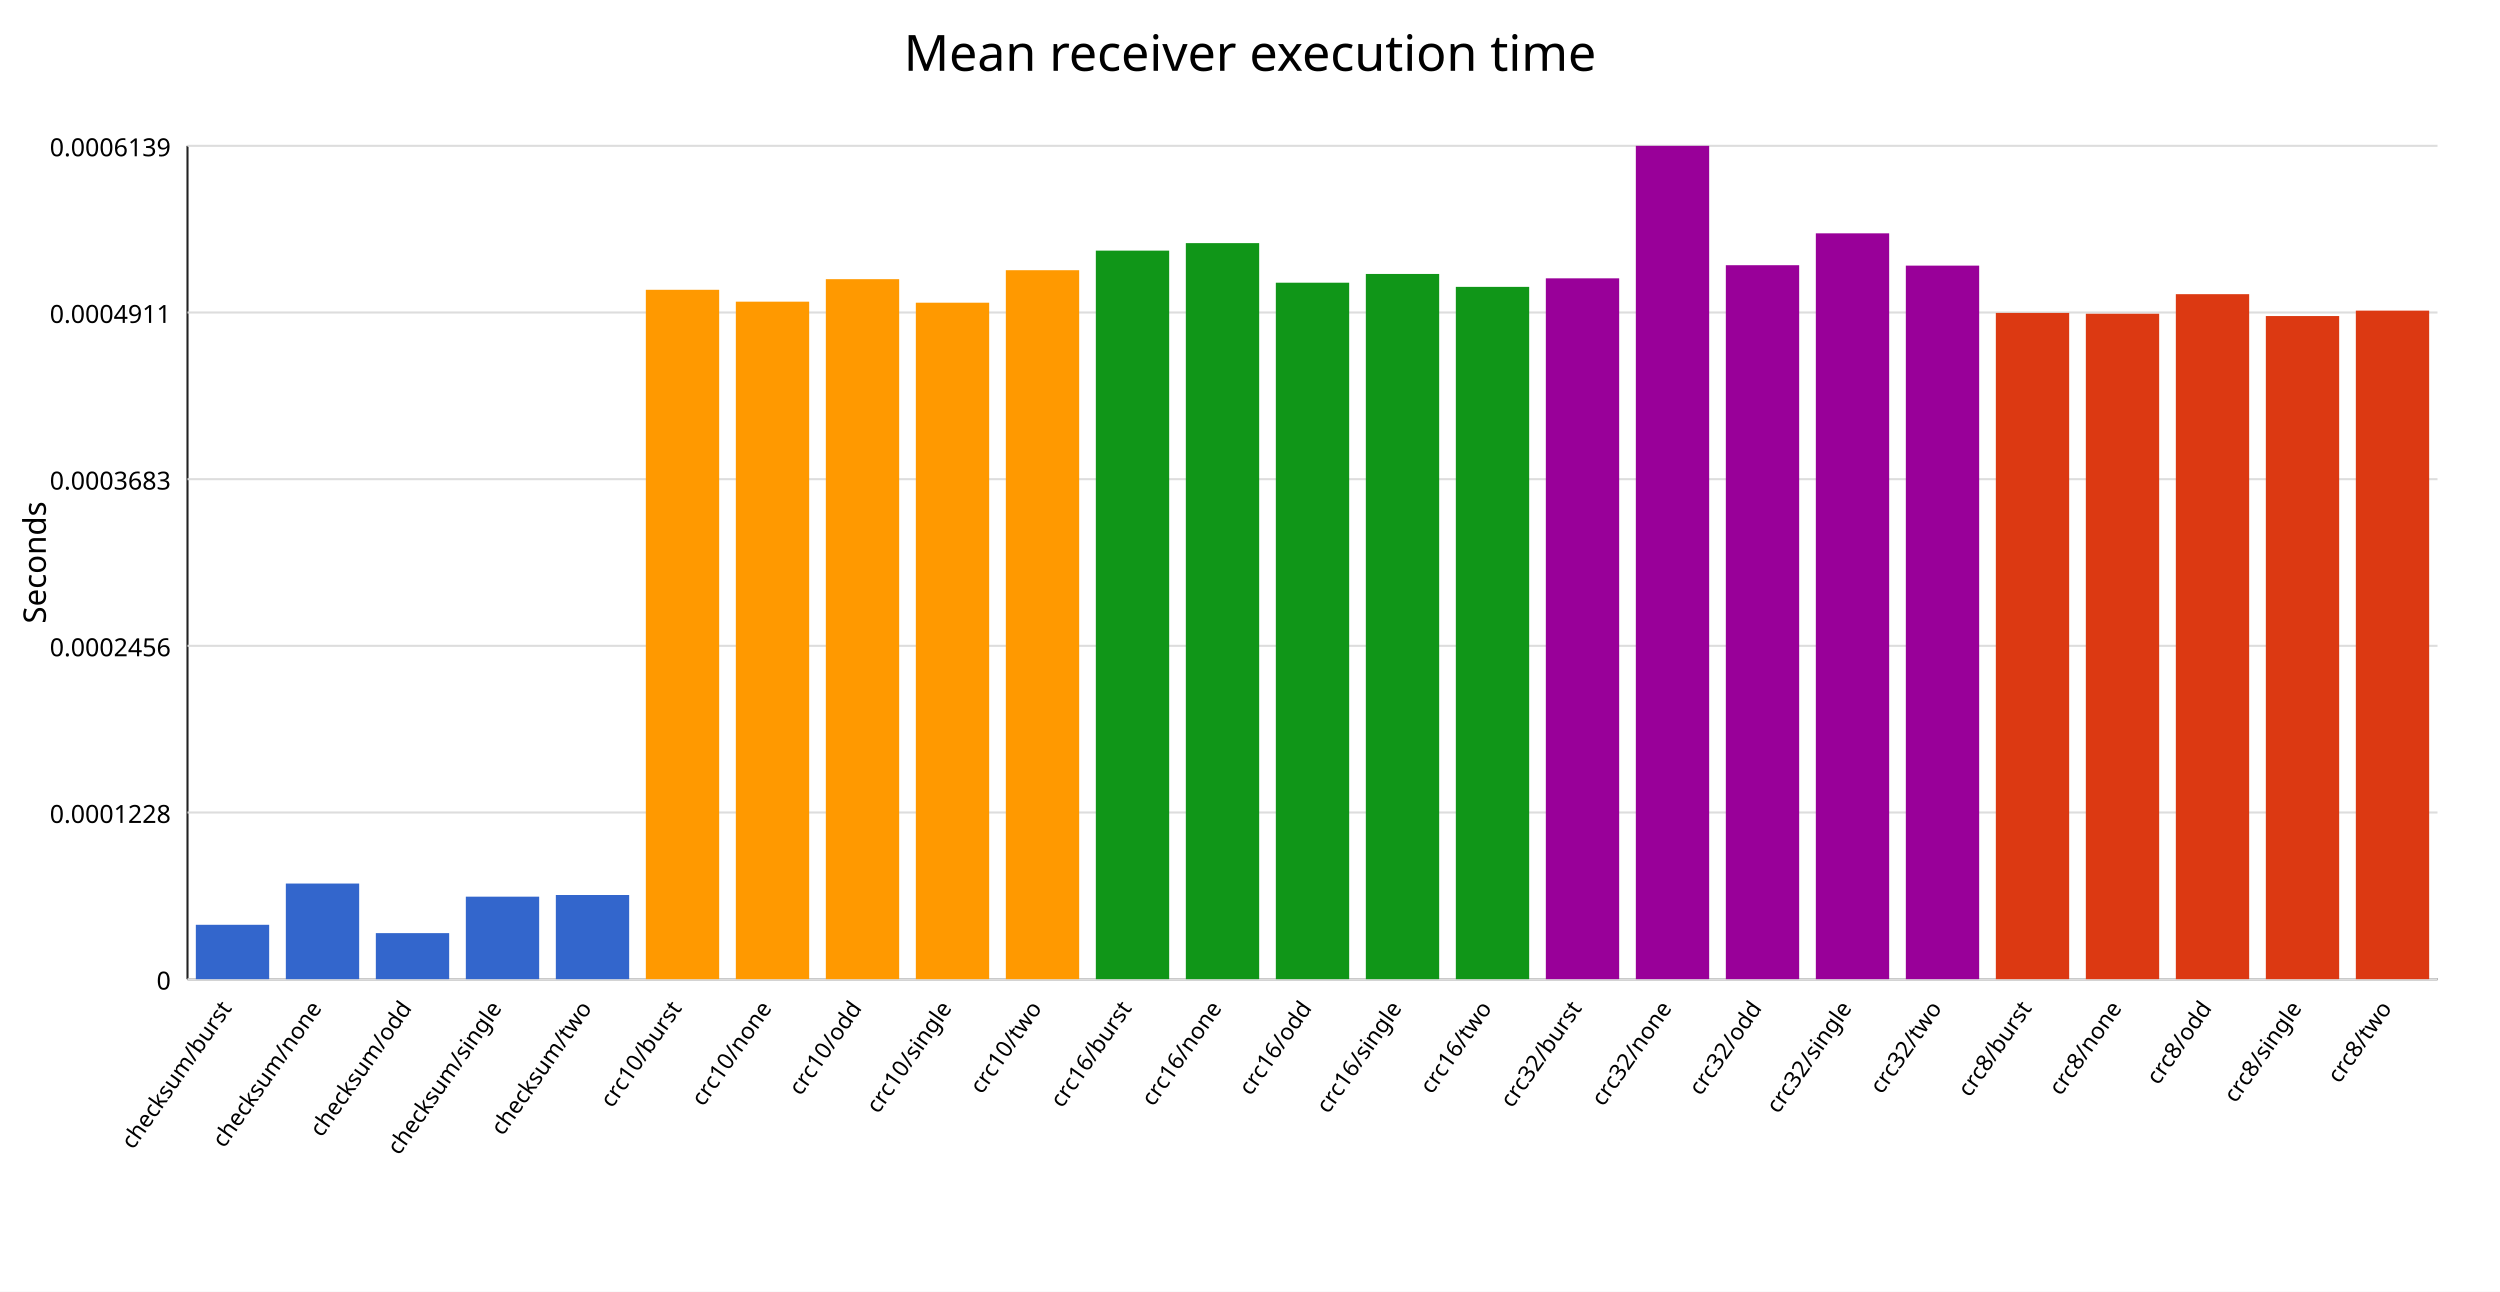
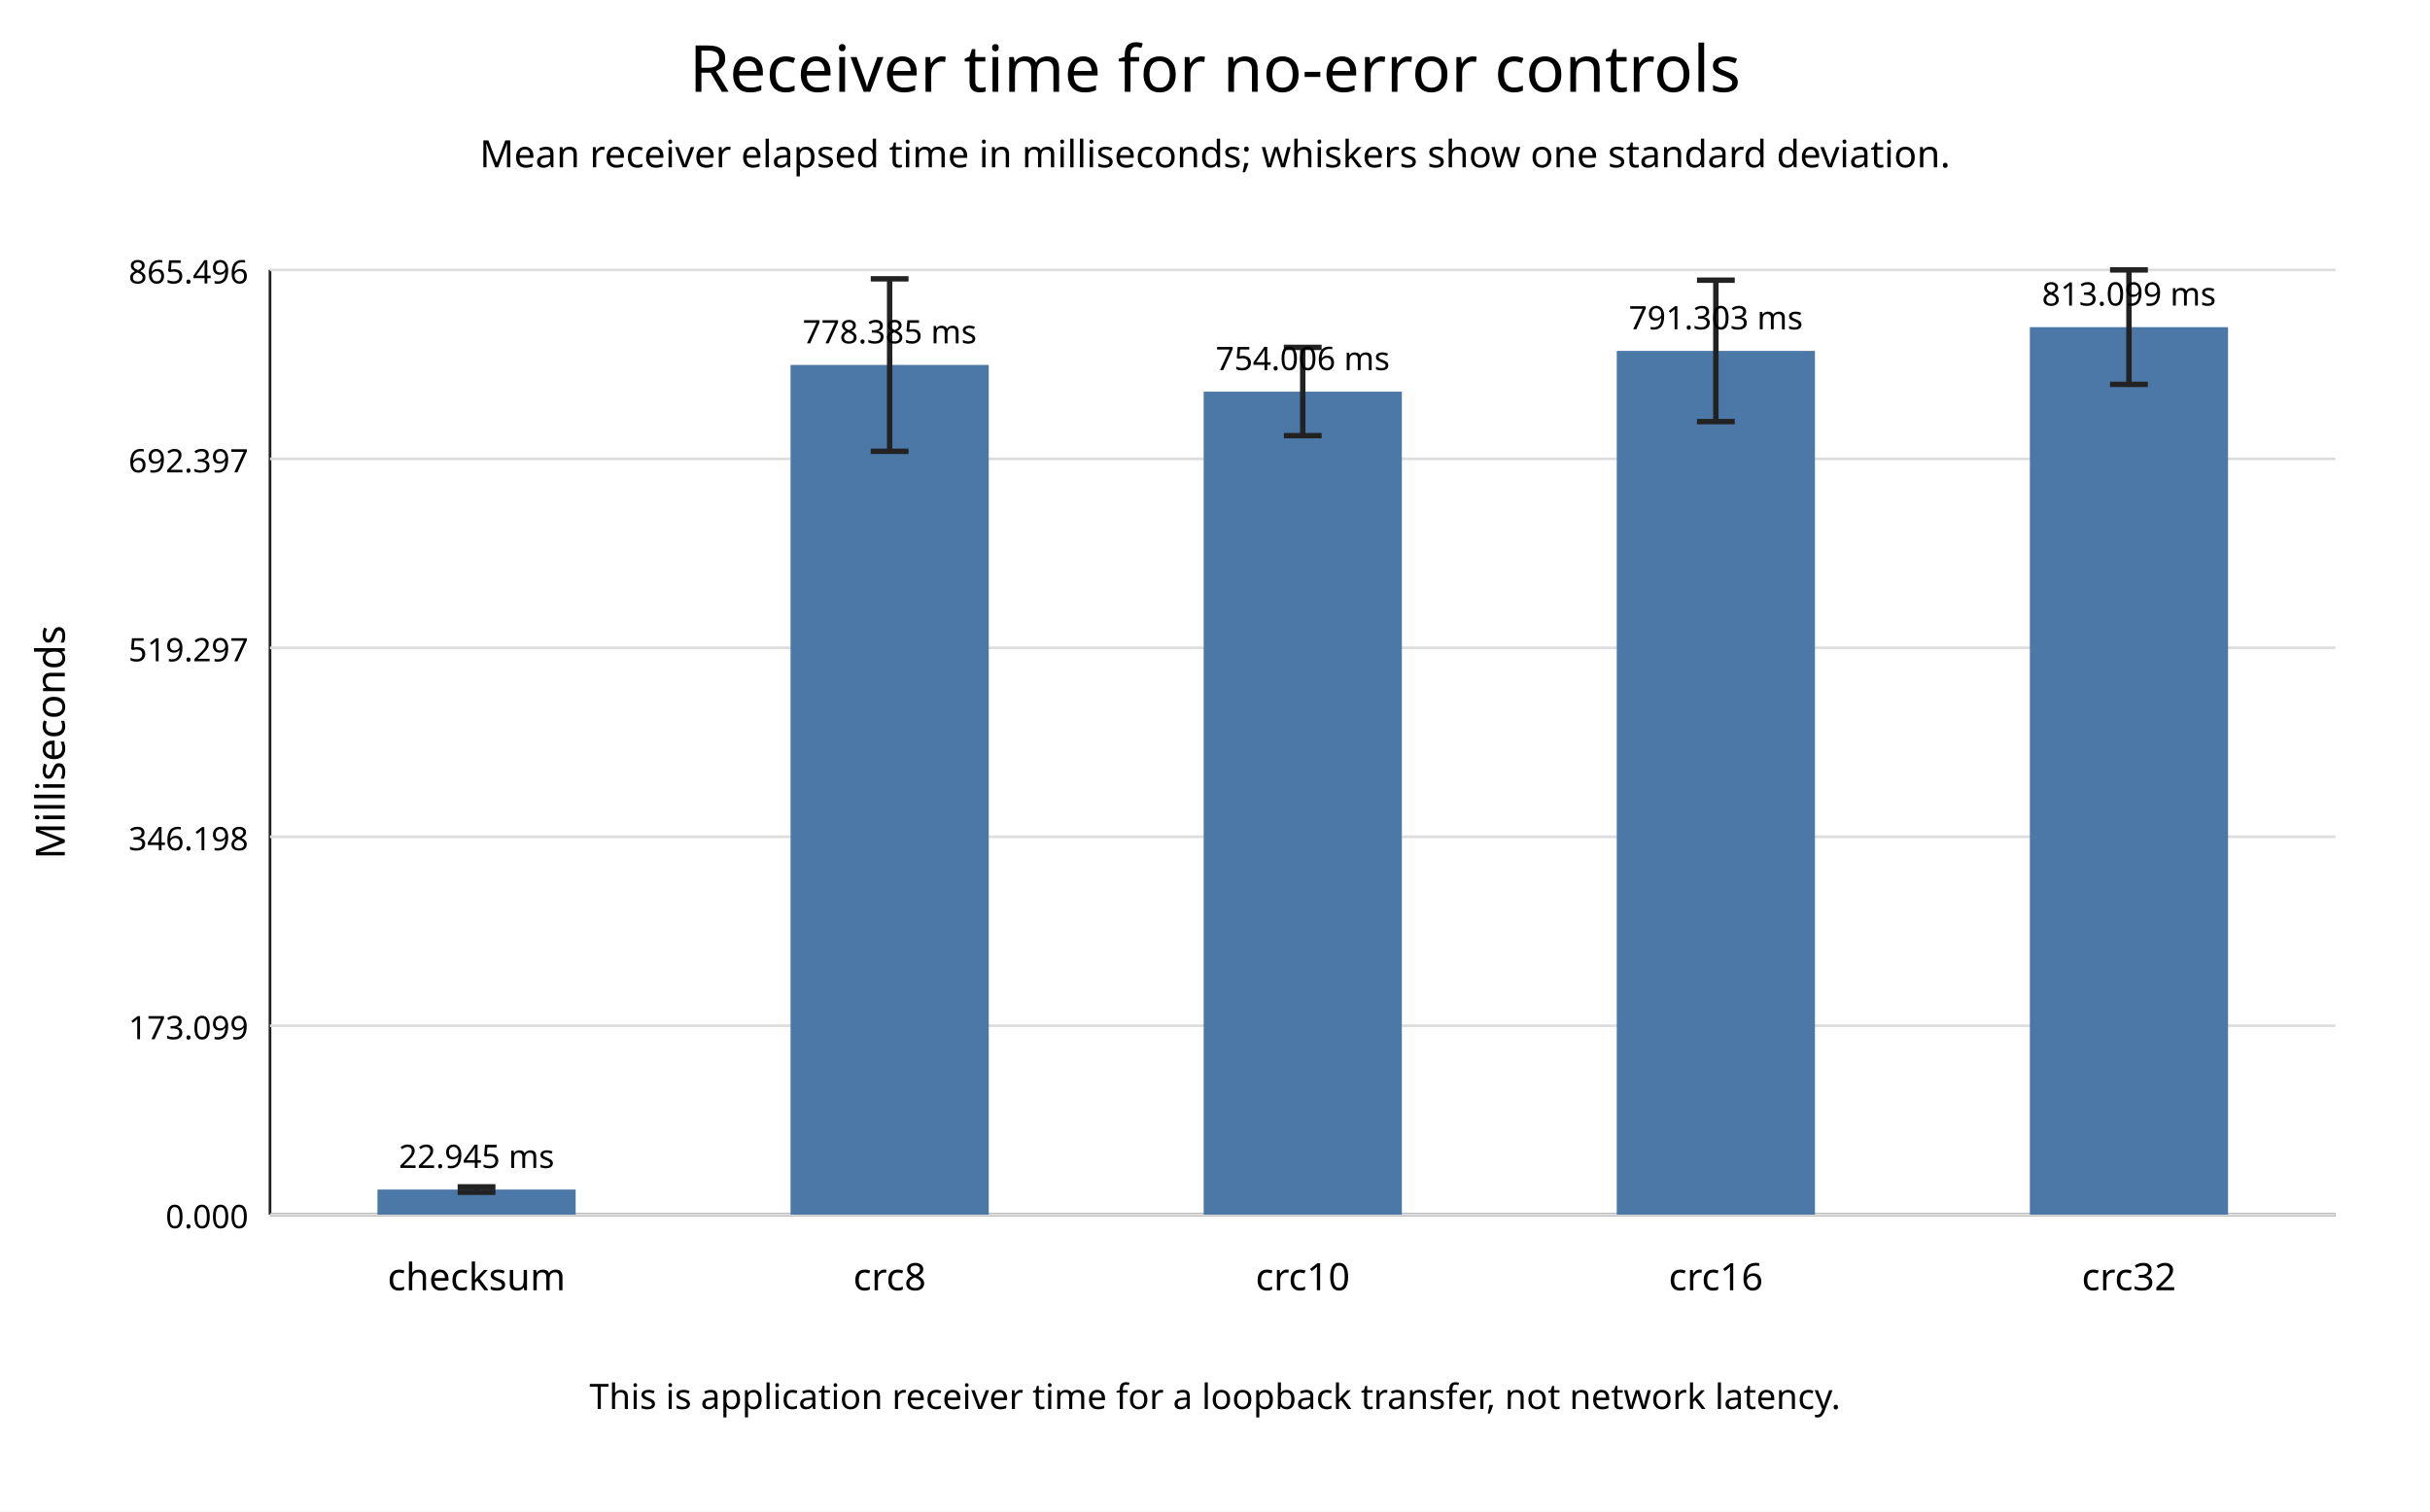
- <svg xmlns="http://www.w3.org/2000/svg" width="1200" height="620" viewBox="0 0 1200 620">
+ <svg xmlns="http://www.w3.org/2000/svg" width="900" height="560" viewBox="0 0 900 560">
  <rect width="100%" height="100%" fill="white" />
-   <text x="600.0" y="34" text-anchor="middle" font-family="sans-serif" font-size="24">Mean receiver execution time</text>
-   <line x1="90" y1="70" x2="90" y2="470" stroke="#222" />
-   <line x1="90" y1="470" x2="1170" y2="470" stroke="#222" />
-   <text x="22" y="270.0" text-anchor="middle" transform="rotate(-90 22 270.0)" font-family="sans-serif" font-size="15">Seconds</text>
-   <line x1="90" y1="470.0" x2="1170" y2="470.0" stroke="#DDD" />
-   <text x="82" y="475.0" text-anchor="end" font-family="sans-serif" font-size="12">0</text>
-   <line x1="90" y1="390.0" x2="1170" y2="390.0" stroke="#DDD" />
-   <text x="82" y="395.0" text-anchor="end" font-family="sans-serif" font-size="12">0.0001228</text>
-   <line x1="90" y1="310.0" x2="1170" y2="310.0" stroke="#DDD" />
-   <text x="82" y="315.0" text-anchor="end" font-family="sans-serif" font-size="12">0.0002456</text>
-   <line x1="90" y1="230.0" x2="1170" y2="230.0" stroke="#DDD" />
-   <text x="82" y="235.0" text-anchor="end" font-family="sans-serif" font-size="12">0.0003683</text>
-   <line x1="90" y1="150.0" x2="1170" y2="150.0" stroke="#DDD" />
-   <text x="82" y="155.0" text-anchor="end" font-family="sans-serif" font-size="12">0.0004911</text>
-   <line x1="90" y1="70.0" x2="1170" y2="70.0" stroke="#DDD" />
-   <text x="82" y="75.0" text-anchor="end" font-family="sans-serif" font-size="12">0.0006139</text>
-   <rect x="94.0" y="443.9" width="35.2" height="26.1" fill="#3366CC" />
-   <text x="111.6" y="484" text-anchor="end" transform="rotate(-55 111.6 484)" font-family="sans-serif" font-size="11">checksum/burst</text>
-   <rect x="137.2" y="424.1" width="35.2" height="45.9" fill="#3366CC" />
-   <text x="154.8" y="484" text-anchor="end" transform="rotate(-55 154.8 484)" font-family="sans-serif" font-size="11">checksum/none</text>
-   <rect x="180.4" y="447.9" width="35.2" height="22.1" fill="#3366CC" />
-   <text x="198.0" y="484" text-anchor="end" transform="rotate(-55 198.0 484)" font-family="sans-serif" font-size="11">checksum/odd</text>
-   <rect x="223.6" y="430.4" width="35.2" height="39.6" fill="#3366CC" />
-   <text x="241.2" y="484" text-anchor="end" transform="rotate(-55 241.2 484)" font-family="sans-serif" font-size="11">checksum/single</text>
-   <rect x="266.8" y="429.6" width="35.2" height="40.4" fill="#3366CC" />
-   <text x="284.4" y="484" text-anchor="end" transform="rotate(-55 284.4 484)" font-family="sans-serif" font-size="11">checksum/two</text>
-   <rect x="310.0" y="139.1" width="35.2" height="330.9" fill="#FF9900" />
-   <text x="327.6" y="484" text-anchor="end" transform="rotate(-55 327.6 484)" font-family="sans-serif" font-size="11">crc10/burst</text>
-   <rect x="353.2" y="144.8" width="35.2" height="325.2" fill="#FF9900" />
-   <text x="370.8" y="484" text-anchor="end" transform="rotate(-55 370.8 484)" font-family="sans-serif" font-size="11">crc10/none</text>
-   <rect x="396.4" y="134.0" width="35.2" height="336.0" fill="#FF9900" />
-   <text x="414.0" y="484" text-anchor="end" transform="rotate(-55 414.0 484)" font-family="sans-serif" font-size="11">crc10/odd</text>
-   <rect x="439.6" y="145.3" width="35.2" height="324.7" fill="#FF9900" />
-   <text x="457.2" y="484" text-anchor="end" transform="rotate(-55 457.2 484)" font-family="sans-serif" font-size="11">crc10/single</text>
-   <rect x="482.8" y="129.7" width="35.2" height="340.3" fill="#FF9900" />
-   <text x="500.4" y="484" text-anchor="end" transform="rotate(-55 500.4 484)" font-family="sans-serif" font-size="11">crc10/two</text>
-   <rect x="526.0" y="120.3" width="35.2" height="349.7" fill="#109618" />
-   <text x="543.6" y="484" text-anchor="end" transform="rotate(-55 543.6 484)" font-family="sans-serif" font-size="11">crc16/burst</text>
-   <rect x="569.2" y="116.7" width="35.2" height="353.3" fill="#109618" />
-   <text x="586.8" y="484" text-anchor="end" transform="rotate(-55 586.8 484)" font-family="sans-serif" font-size="11">crc16/none</text>
-   <rect x="612.4" y="135.7" width="35.2" height="334.3" fill="#109618" />
-   <text x="630.0" y="484" text-anchor="end" transform="rotate(-55 630.0 484)" font-family="sans-serif" font-size="11">crc16/odd</text>
-   <rect x="655.6" y="131.5" width="35.2" height="338.5" fill="#109618" />
-   <text x="673.2" y="484" text-anchor="end" transform="rotate(-55 673.2 484)" font-family="sans-serif" font-size="11">crc16/single</text>
-   <rect x="698.8" y="137.7" width="35.2" height="332.3" fill="#109618" />
-   <text x="716.4" y="484" text-anchor="end" transform="rotate(-55 716.4 484)" font-family="sans-serif" font-size="11">crc16/two</text>
-   <rect x="742.0" y="133.6" width="35.2" height="336.4" fill="#990099" />
-   <text x="759.6" y="484" text-anchor="end" transform="rotate(-55 759.6 484)" font-family="sans-serif" font-size="11">crc32/burst</text>
-   <rect x="785.2" y="70.0" width="35.2" height="400.0" fill="#990099" />
-   <text x="802.8" y="484" text-anchor="end" transform="rotate(-55 802.8 484)" font-family="sans-serif" font-size="11">crc32/none</text>
-   <rect x="828.4" y="127.3" width="35.2" height="342.7" fill="#990099" />
-   <text x="846.0" y="484" text-anchor="end" transform="rotate(-55 846.0 484)" font-family="sans-serif" font-size="11">crc32/odd</text>
-   <rect x="871.6" y="112.0" width="35.2" height="358.0" fill="#990099" />
-   <text x="889.2" y="484" text-anchor="end" transform="rotate(-55 889.2 484)" font-family="sans-serif" font-size="11">crc32/single</text>
-   <rect x="914.8" y="127.5" width="35.2" height="342.5" fill="#990099" />
-   <text x="932.4" y="484" text-anchor="end" transform="rotate(-55 932.4 484)" font-family="sans-serif" font-size="11">crc32/two</text>
-   <rect x="958.0" y="150.2" width="35.2" height="319.8" fill="#DC3912" />
-   <text x="975.6" y="484" text-anchor="end" transform="rotate(-55 975.6 484)" font-family="sans-serif" font-size="11">crc8/burst</text>
-   <rect x="1001.2" y="150.6" width="35.2" height="319.4" fill="#DC3912" />
-   <text x="1018.8" y="484" text-anchor="end" transform="rotate(-55 1018.8 484)" font-family="sans-serif" font-size="11">crc8/none</text>
-   <rect x="1044.4" y="141.2" width="35.2" height="328.8" fill="#DC3912" />
-   <text x="1062.0" y="484" text-anchor="end" transform="rotate(-55 1062.0 484)" font-family="sans-serif" font-size="11">crc8/odd</text>
-   <rect x="1087.6" y="151.7" width="35.2" height="318.3" fill="#DC3912" />
-   <text x="1105.2" y="484" text-anchor="end" transform="rotate(-55 1105.2 484)" font-family="sans-serif" font-size="11">crc8/single</text>
-   <rect x="1130.8" y="149.1" width="35.2" height="320.9" fill="#DC3912" />
-   <text x="1148.4" y="484" text-anchor="end" transform="rotate(-55 1148.4 484)" font-family="sans-serif" font-size="11">crc8/two</text>
+   <text x="450.0" y="34" text-anchor="middle" font-family="sans-serif" font-size="24">Receiver time for no-error controls</text>
+   <text x="450" y="62" text-anchor="middle" font-family="sans-serif" font-size="14">Mean receiver elapsed time in milliseconds; whiskers show one standard deviation.</text>
+   <line x1="100" y1="100" x2="100" y2="450" stroke="#222" />
+   <line x1="100" y1="450" x2="865" y2="450" stroke="#222" />
+   <line x1="100" y1="450.0" x2="865" y2="450.0" stroke="#DDD" />
+   <text x="92" y="455.0" text-anchor="end" font-family="sans-serif" font-size="12">0.000</text>
+   <line x1="100" y1="380.0" x2="865" y2="380.0" stroke="#DDD" />
+   <text x="92" y="385.0" text-anchor="end" font-family="sans-serif" font-size="12">173.099</text>
+   <line x1="100" y1="310.0" x2="865" y2="310.0" stroke="#DDD" />
+   <text x="92" y="315.0" text-anchor="end" font-family="sans-serif" font-size="12">346.198</text>
+   <line x1="100" y1="240.0" x2="865" y2="240.0" stroke="#DDD" />
+   <text x="92" y="245.0" text-anchor="end" font-family="sans-serif" font-size="12">519.297</text>
+   <line x1="100" y1="170.0" x2="865" y2="170.0" stroke="#DDD" />
+   <text x="92" y="175.0" text-anchor="end" font-family="sans-serif" font-size="12">692.397</text>
+   <line x1="100" y1="100.0" x2="865" y2="100.0" stroke="#DDD" />
+   <text x="92" y="105.0" text-anchor="end" font-family="sans-serif" font-size="12">865.496</text>
+   <rect x="139.8" y="440.7" width="73.4" height="9.3" fill="#4C78A8" />
+   <line x1="176.5" y1="439.7" x2="176.5" y2="441.7" stroke="#222" stroke-width="2" />
+   <line x1="169.5" y1="439.7" x2="183.5" y2="439.7" stroke="#222" stroke-width="2" />
+   <line x1="169.5" y1="441.7" x2="183.5" y2="441.7" stroke="#222" stroke-width="2" />
+   <text x="176.5" y="478" text-anchor="middle" font-family="sans-serif" font-size="14">checksum</text>
+   <text x="176.5" y="432.7" text-anchor="middle" font-family="sans-serif" font-size="12">22.945 ms</text>
+   <rect x="292.8" y="135.2" width="73.4" height="314.8" fill="#4C78A8" />
+   <line x1="329.5" y1="103.3" x2="329.5" y2="167.2" stroke="#222" stroke-width="2" />
+   <line x1="322.5" y1="103.3" x2="336.5" y2="103.3" stroke="#222" stroke-width="2" />
+   <line x1="322.5" y1="167.2" x2="336.5" y2="167.2" stroke="#222" stroke-width="2" />
+   <text x="329.5" y="478" text-anchor="middle" font-family="sans-serif" font-size="14">crc8</text>
+   <text x="329.5" y="127.2" text-anchor="middle" font-family="sans-serif" font-size="12">778.385 ms</text>
+   <rect x="445.8" y="145.1" width="73.4" height="304.9" fill="#4C78A8" />
+   <line x1="482.5" y1="128.7" x2="482.5" y2="161.4" stroke="#222" stroke-width="2" />
+   <line x1="475.5" y1="128.7" x2="489.5" y2="128.7" stroke="#222" stroke-width="2" />
+   <line x1="475.5" y1="161.4" x2="489.5" y2="161.4" stroke="#222" stroke-width="2" />
+   <text x="482.5" y="478" text-anchor="middle" font-family="sans-serif" font-size="14">crc10</text>
+   <text x="482.5" y="137.1" text-anchor="middle" font-family="sans-serif" font-size="12">754.006 ms</text>
+   <rect x="598.8" y="130.0" width="73.4" height="320.0" fill="#4C78A8" />
+   <line x1="635.5" y1="103.8" x2="635.5" y2="156.2" stroke="#222" stroke-width="2" />
+   <line x1="628.5" y1="103.8" x2="642.5" y2="103.8" stroke="#222" stroke-width="2" />
+   <line x1="628.5" y1="156.2" x2="642.5" y2="156.2" stroke="#222" stroke-width="2" />
+   <text x="635.5" y="478" text-anchor="middle" font-family="sans-serif" font-size="14">crc16</text>
+   <text x="635.5" y="122.0" text-anchor="middle" font-family="sans-serif" font-size="12">791.303 ms</text>
+   <rect x="751.8" y="121.2" width="73.4" height="328.8" fill="#4C78A8" />
+   <line x1="788.5" y1="100.0" x2="788.5" y2="142.4" stroke="#222" stroke-width="2" />
+   <line x1="781.5" y1="100.0" x2="795.5" y2="100.0" stroke="#222" stroke-width="2" />
+   <line x1="781.5" y1="142.4" x2="795.5" y2="142.4" stroke="#222" stroke-width="2" />
+   <text x="788.5" y="478" text-anchor="middle" font-family="sans-serif" font-size="14">crc32</text>
+   <text x="788.5" y="113.2" text-anchor="middle" font-family="sans-serif" font-size="12">813.099 ms</text>
+   <text x="24" y="275.0" text-anchor="middle" transform="rotate(-90 24 275.0)" font-family="sans-serif" font-size="15">Milliseconds</text>
+   <text x="450" y="522" text-anchor="middle" font-family="sans-serif" font-size="13">This is application receiver time for a loopback transfer, not network latency.</text>
</svg>
